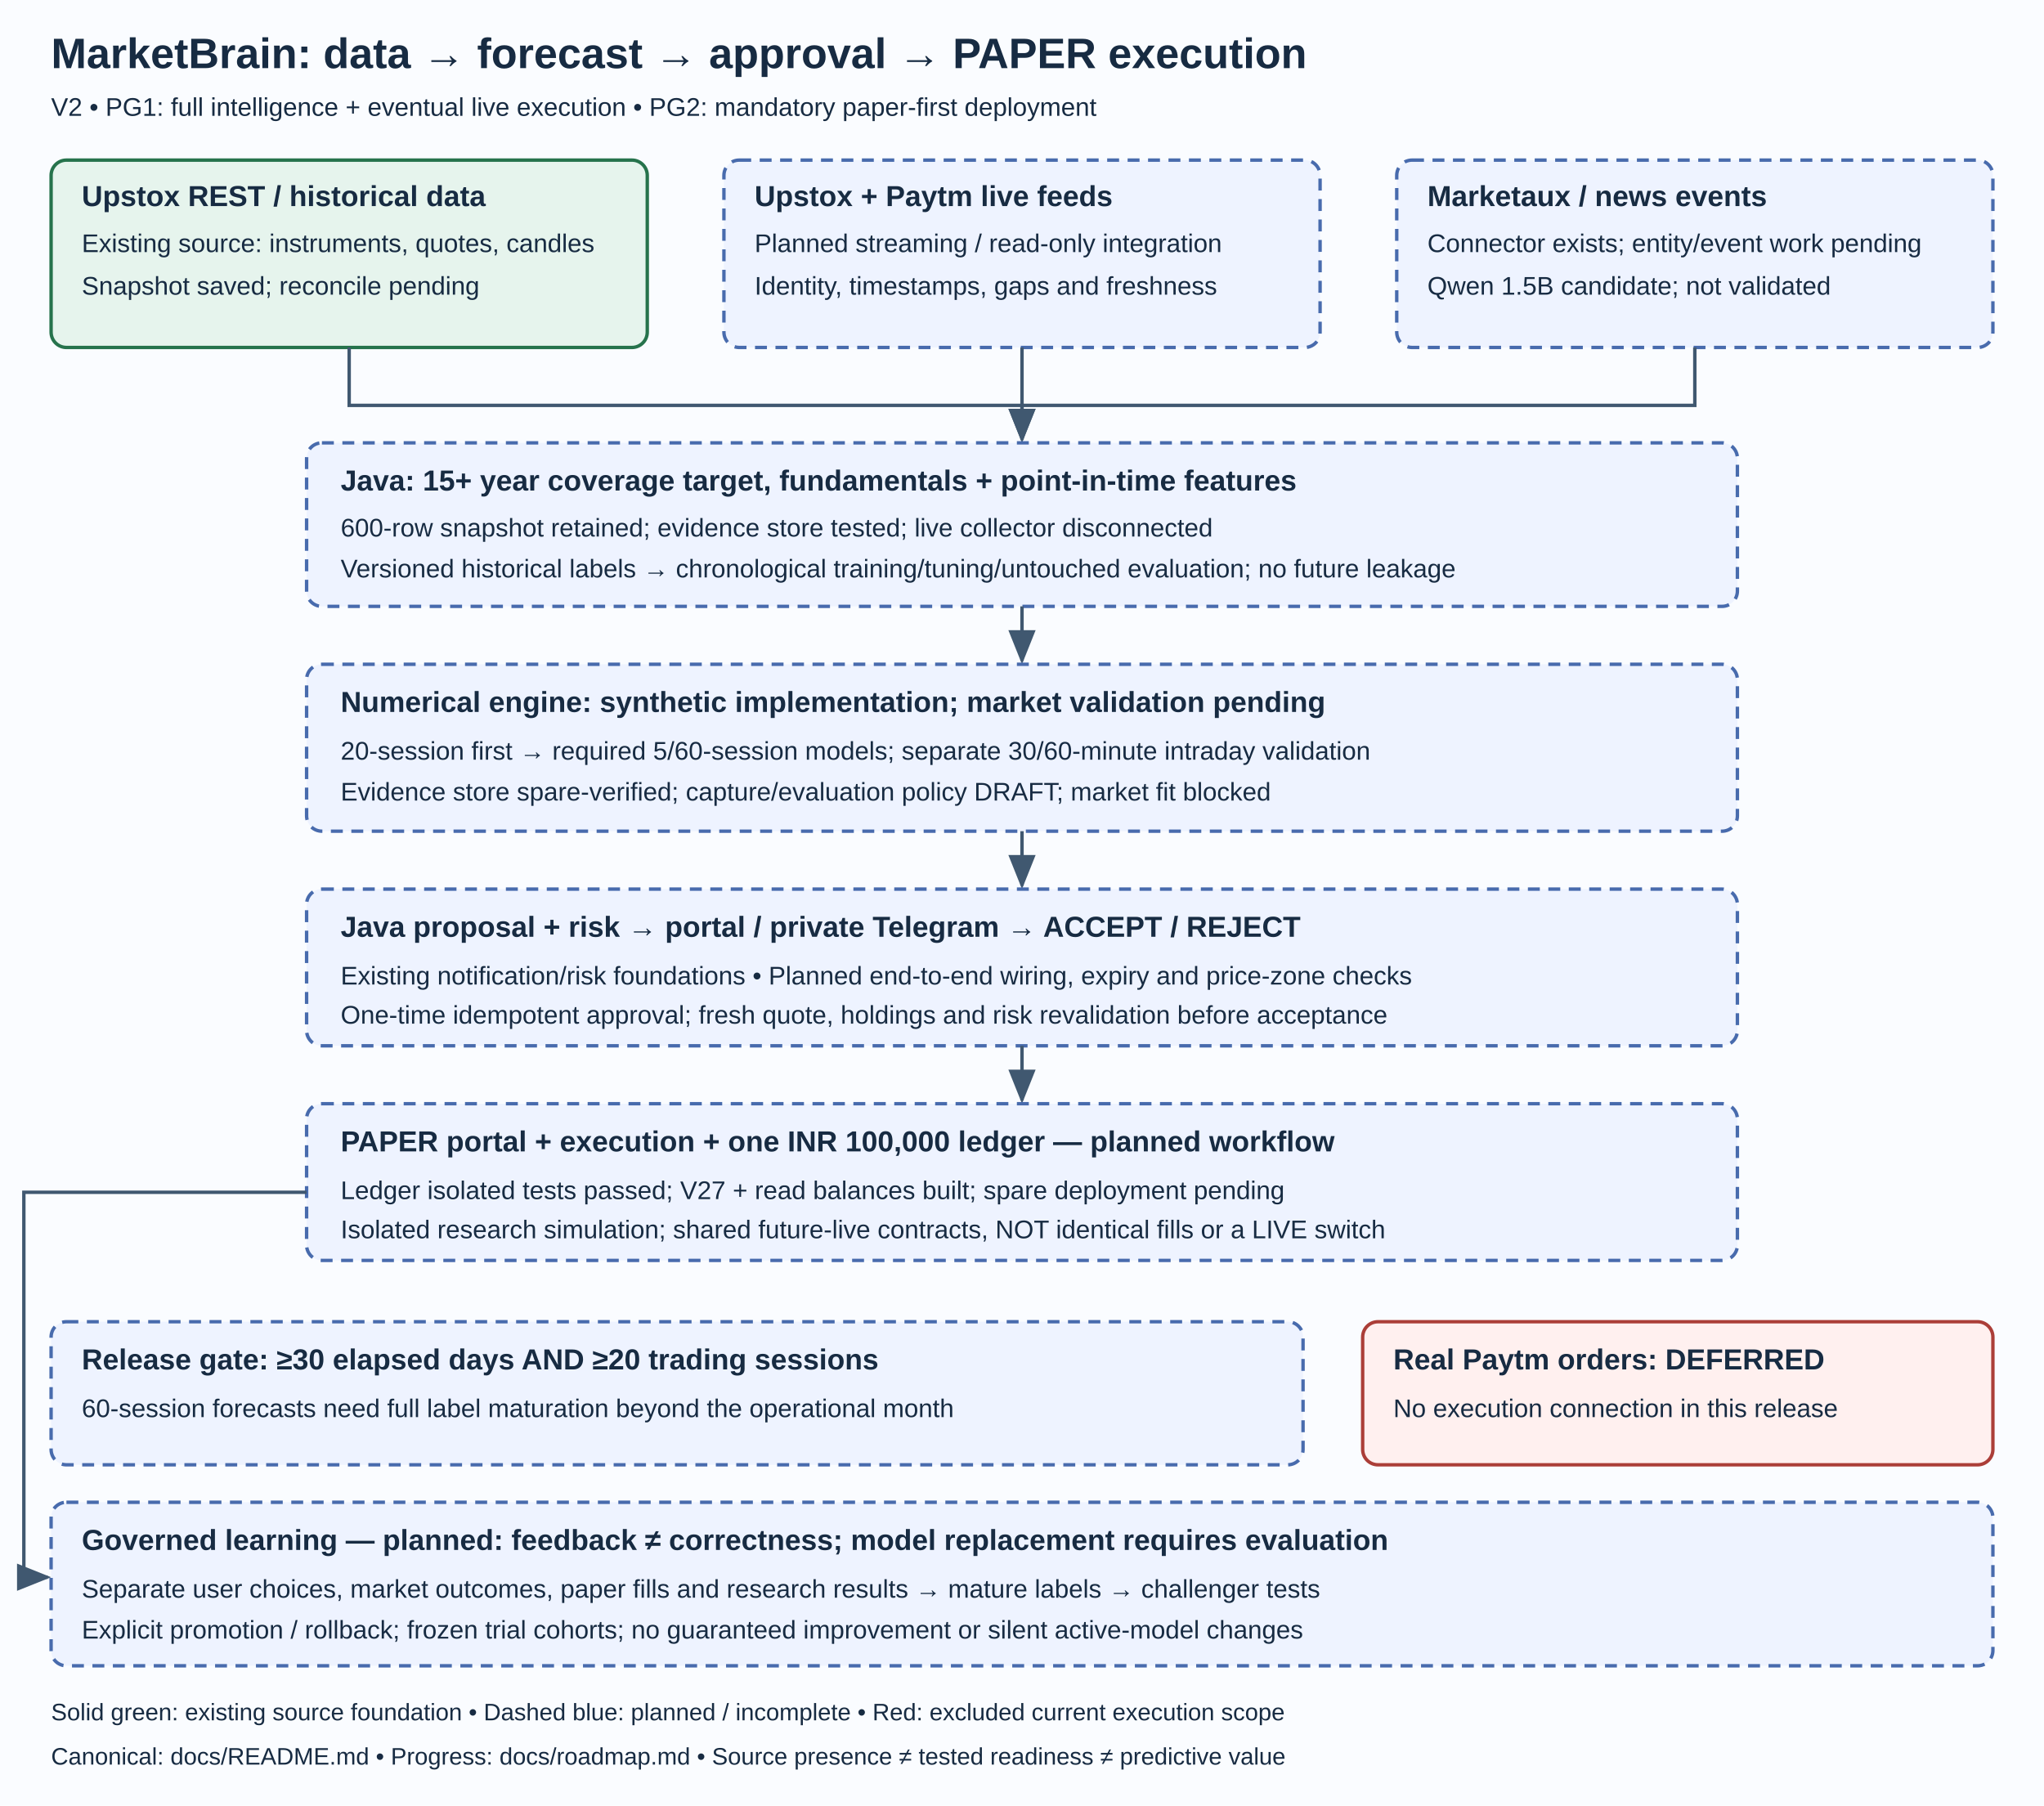
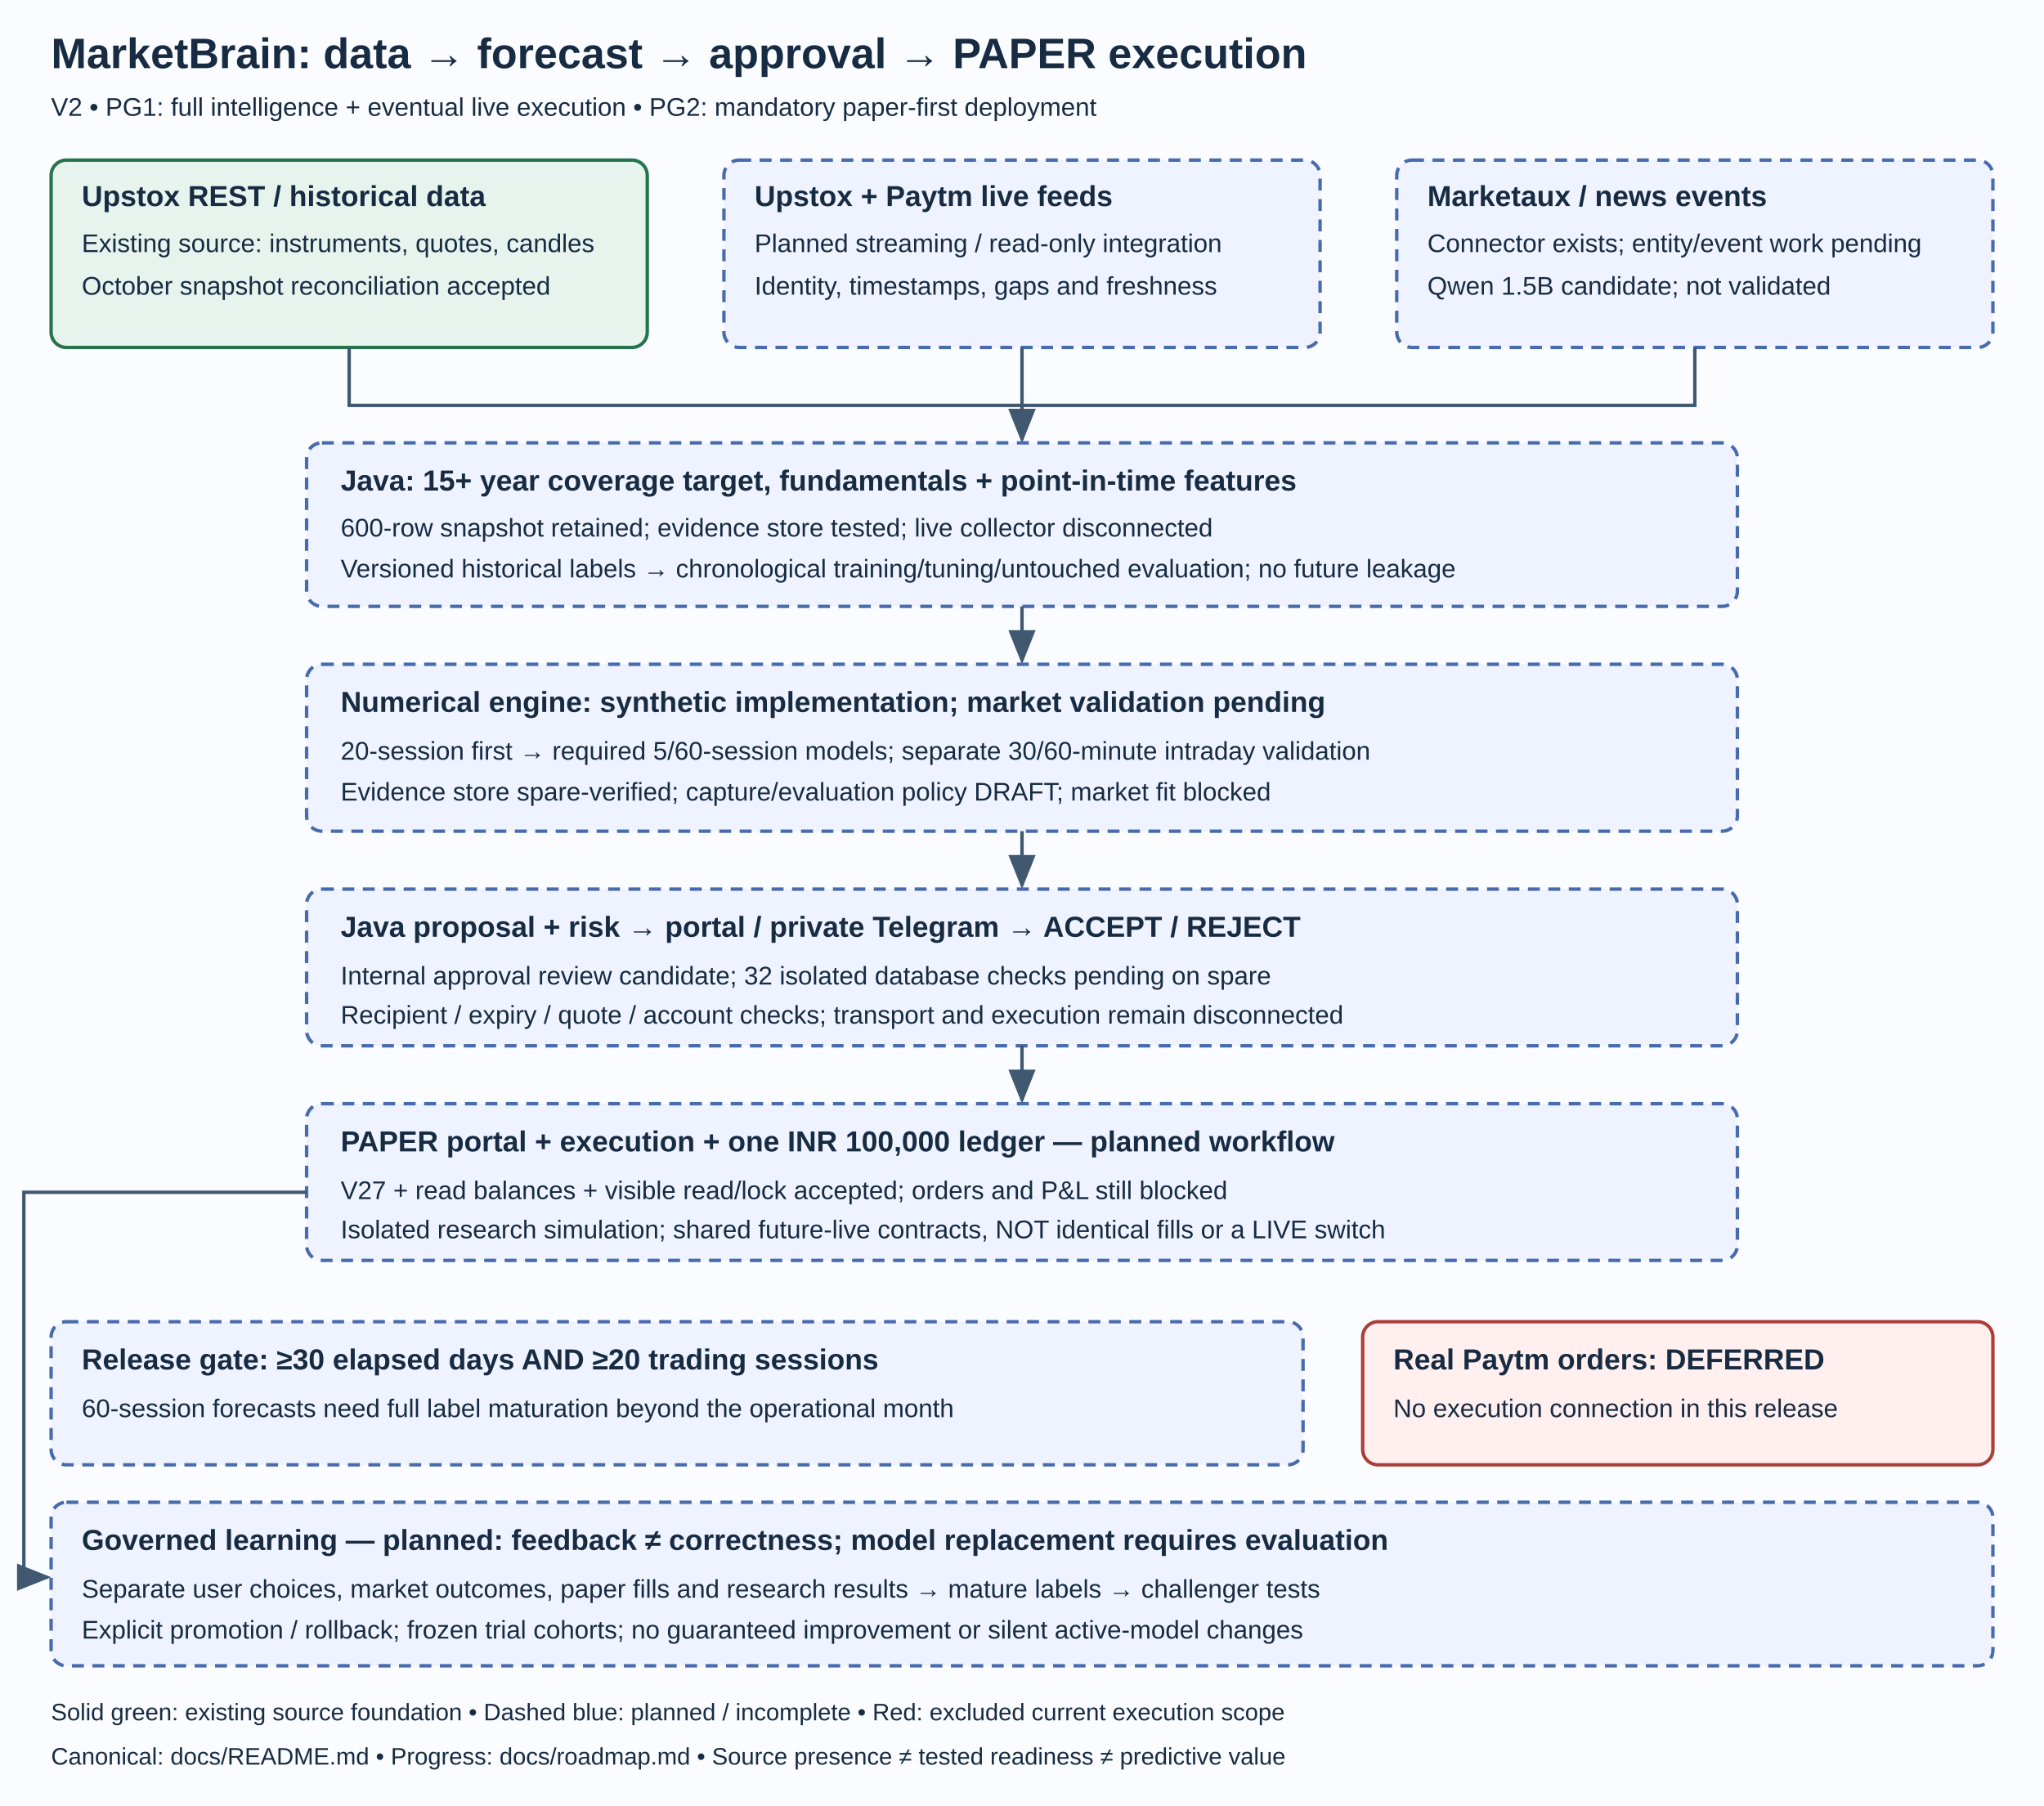
<svg xmlns="http://www.w3.org/2000/svg" width="1200" height="1060" viewBox="0 0 1200 1060" role="img" aria-labelledby="title desc">
  <defs>
    <marker id="arrow" markerWidth="10" markerHeight="8" refX="9" refY="4" orient="auto">
      <path d="M0,0 L10,4 L0,8 Z" fill="#405870" />
    </marker>
    <style>
      text { font-family: Arial, sans-serif; fill: #172b42; }
      .heading { font-size: 25px; font-weight: bold; }
      .label { font-size: 17px; font-weight: bold; }
      .body { font-size: 15px; }
      .small { font-size: 14px; }
      .existing { fill: #e6f4ed; stroke: #26734c; stroke-width: 2; }
      .planned { fill: #eef3ff; stroke: #486bad; stroke-width: 2; stroke-dasharray: 7 5; }
      .blocked { fill: #fff0ef; stroke: #ab3e38; stroke-width: 2; }
      .line { fill: none; stroke: #405870; stroke-width: 2; marker-end: url(#arrow); }
    </style>
  </defs>
  <rect width="1200" height="1060" fill="#fafcff" />
  <text x="30" y="40" class="heading">MarketBrain: data → forecast → approval → PAPER execution</text>
  <text x="30" y="68" class="body">V2 • PG1: full intelligence + eventual live execution • PG2: mandatory paper-first deployment</text>
  <rect x="30" y="94" width="350" height="110" rx="9" class="existing" />
  <text x="48" y="121" class="label">Upstox REST / historical data</text>
  <text x="48" y="148" class="body">Existing source: instruments, quotes, candles</text>
-   <text x="48" y="173" class="body">Snapshot saved; reconcile pending</text>
+   <text x="48" y="173" class="body">October snapshot reconciliation accepted</text>
  <rect x="425" y="94" width="350" height="110" rx="9" class="planned" />
  <text x="443" y="121" class="label">Upstox + Paytm live feeds</text>
  <text x="443" y="148" class="body">Planned streaming / read-only integration</text>
  <text x="443" y="173" class="body">Identity, timestamps, gaps and freshness</text>
  <rect x="820" y="94" width="350" height="110" rx="9" class="planned" />
  <text x="838" y="121" class="label">Marketaux / news events</text>
  <text x="838" y="148" class="body">Connector exists; entity/event work pending</text>
  <text x="838" y="173" class="body">Qwen 1.5B candidate; not validated</text>
  <path d="M205 204 V238 H600 V258" class="line" />
  <path d="M600 204 V258" class="line" />
  <path d="M995 204 V238 H600" fill="none" stroke="#405870" stroke-width="2" />
  <rect x="180" y="260" width="840" height="96" rx="9" class="planned" />
  <text x="200" y="288" class="label">Java: 15+ year coverage target, fundamentals + point-in-time features</text>
  <text x="200" y="315" class="body">600-row snapshot retained; evidence store tested; live collector disconnected</text>
  <text x="200" y="339" class="body">Versioned historical labels → chronological training/tuning/untouched evaluation; no future leakage</text>
  <path d="M600 356 V388" class="line" />
  <rect x="180" y="390" width="840" height="98" rx="9" class="planned" />
  <text x="200" y="418" class="label">Numerical engine: synthetic implementation; market validation pending</text>
  <text x="200" y="446" class="body">20-session first → required 5/60-session models; separate 30/60-minute intraday validation</text>
  <text x="200" y="470" class="body">Evidence store spare-verified; capture/evaluation policy DRAFT; market fit blocked</text>
  <path d="M600 488 V520" class="line" />
  <rect x="180" y="522" width="840" height="92" rx="9" class="planned" />
  <text x="200" y="550" class="label">Java proposal + risk → portal / private Telegram → ACCEPT / REJECT</text>
-   <text x="200" y="578" class="body">Existing notification/risk foundations • Planned end-to-end wiring, expiry and price-zone checks</text>
-   <text x="200" y="601" class="body">One-time idempotent approval; fresh quote, holdings and risk revalidation before acceptance</text>
+   <text x="200" y="578" class="body">Internal approval review candidate; 32 isolated database checks pending on spare</text>
+   <text x="200" y="601" class="body">Recipient / expiry / quote / account checks; transport and execution remain disconnected</text>
  <path d="M600 614 V646" class="line" />
  <rect x="180" y="648" width="840" height="92" rx="9" class="planned" />
  <text x="200" y="676" class="label">PAPER portal + execution + one INR 100,000 ledger — planned workflow</text>
-   <text x="200" y="704" class="body">Ledger isolated tests passed; V27 + read balances built; spare deployment pending</text>
+   <text x="200" y="704" class="body">V27 + read balances + visible read/lock accepted; orders and P&amp;L still blocked</text>
  <text x="200" y="727" class="body">Isolated research simulation; shared future-live contracts, NOT identical fills or a LIVE switch</text>
  <rect x="30" y="776" width="735" height="84" rx="9" class="planned" />
  <text x="48" y="804" class="label">Release gate: ≥30 elapsed days AND ≥20 trading sessions</text>
  <text x="48" y="832" class="body">60-session forecasts need full label maturation beyond the operational month</text>
  <rect x="800" y="776" width="370" height="84" rx="9" class="blocked" />
  <text x="818" y="804" class="label">Real Paytm orders: DEFERRED</text>
  <text x="818" y="832" class="body">No execution connection in this release</text>
  <path d="M180 700 H14 V926 H28" class="line" />
  <rect x="30" y="882" width="1140" height="96" rx="9" class="planned" />
  <text x="48" y="910" class="label">Governed learning — planned: feedback ≠ correctness; model replacement requires evaluation</text>
  <text x="48" y="938" class="body">Separate user choices, market outcomes, paper fills and research results → mature labels → challenger tests</text>
  <text x="48" y="962" class="body">Explicit promotion / rollback; frozen trial cohorts; no guaranteed improvement or silent active-model changes</text>
  <text x="30" y="1010" class="small">Solid green: existing source foundation • Dashed blue: planned / incomplete • Red: excluded current execution scope</text>
  <text x="30" y="1036" class="small">Canonical: docs/README.md • Progress: docs/roadmap.md • Source presence ≠ tested readiness ≠ predictive value</text>
</svg>
